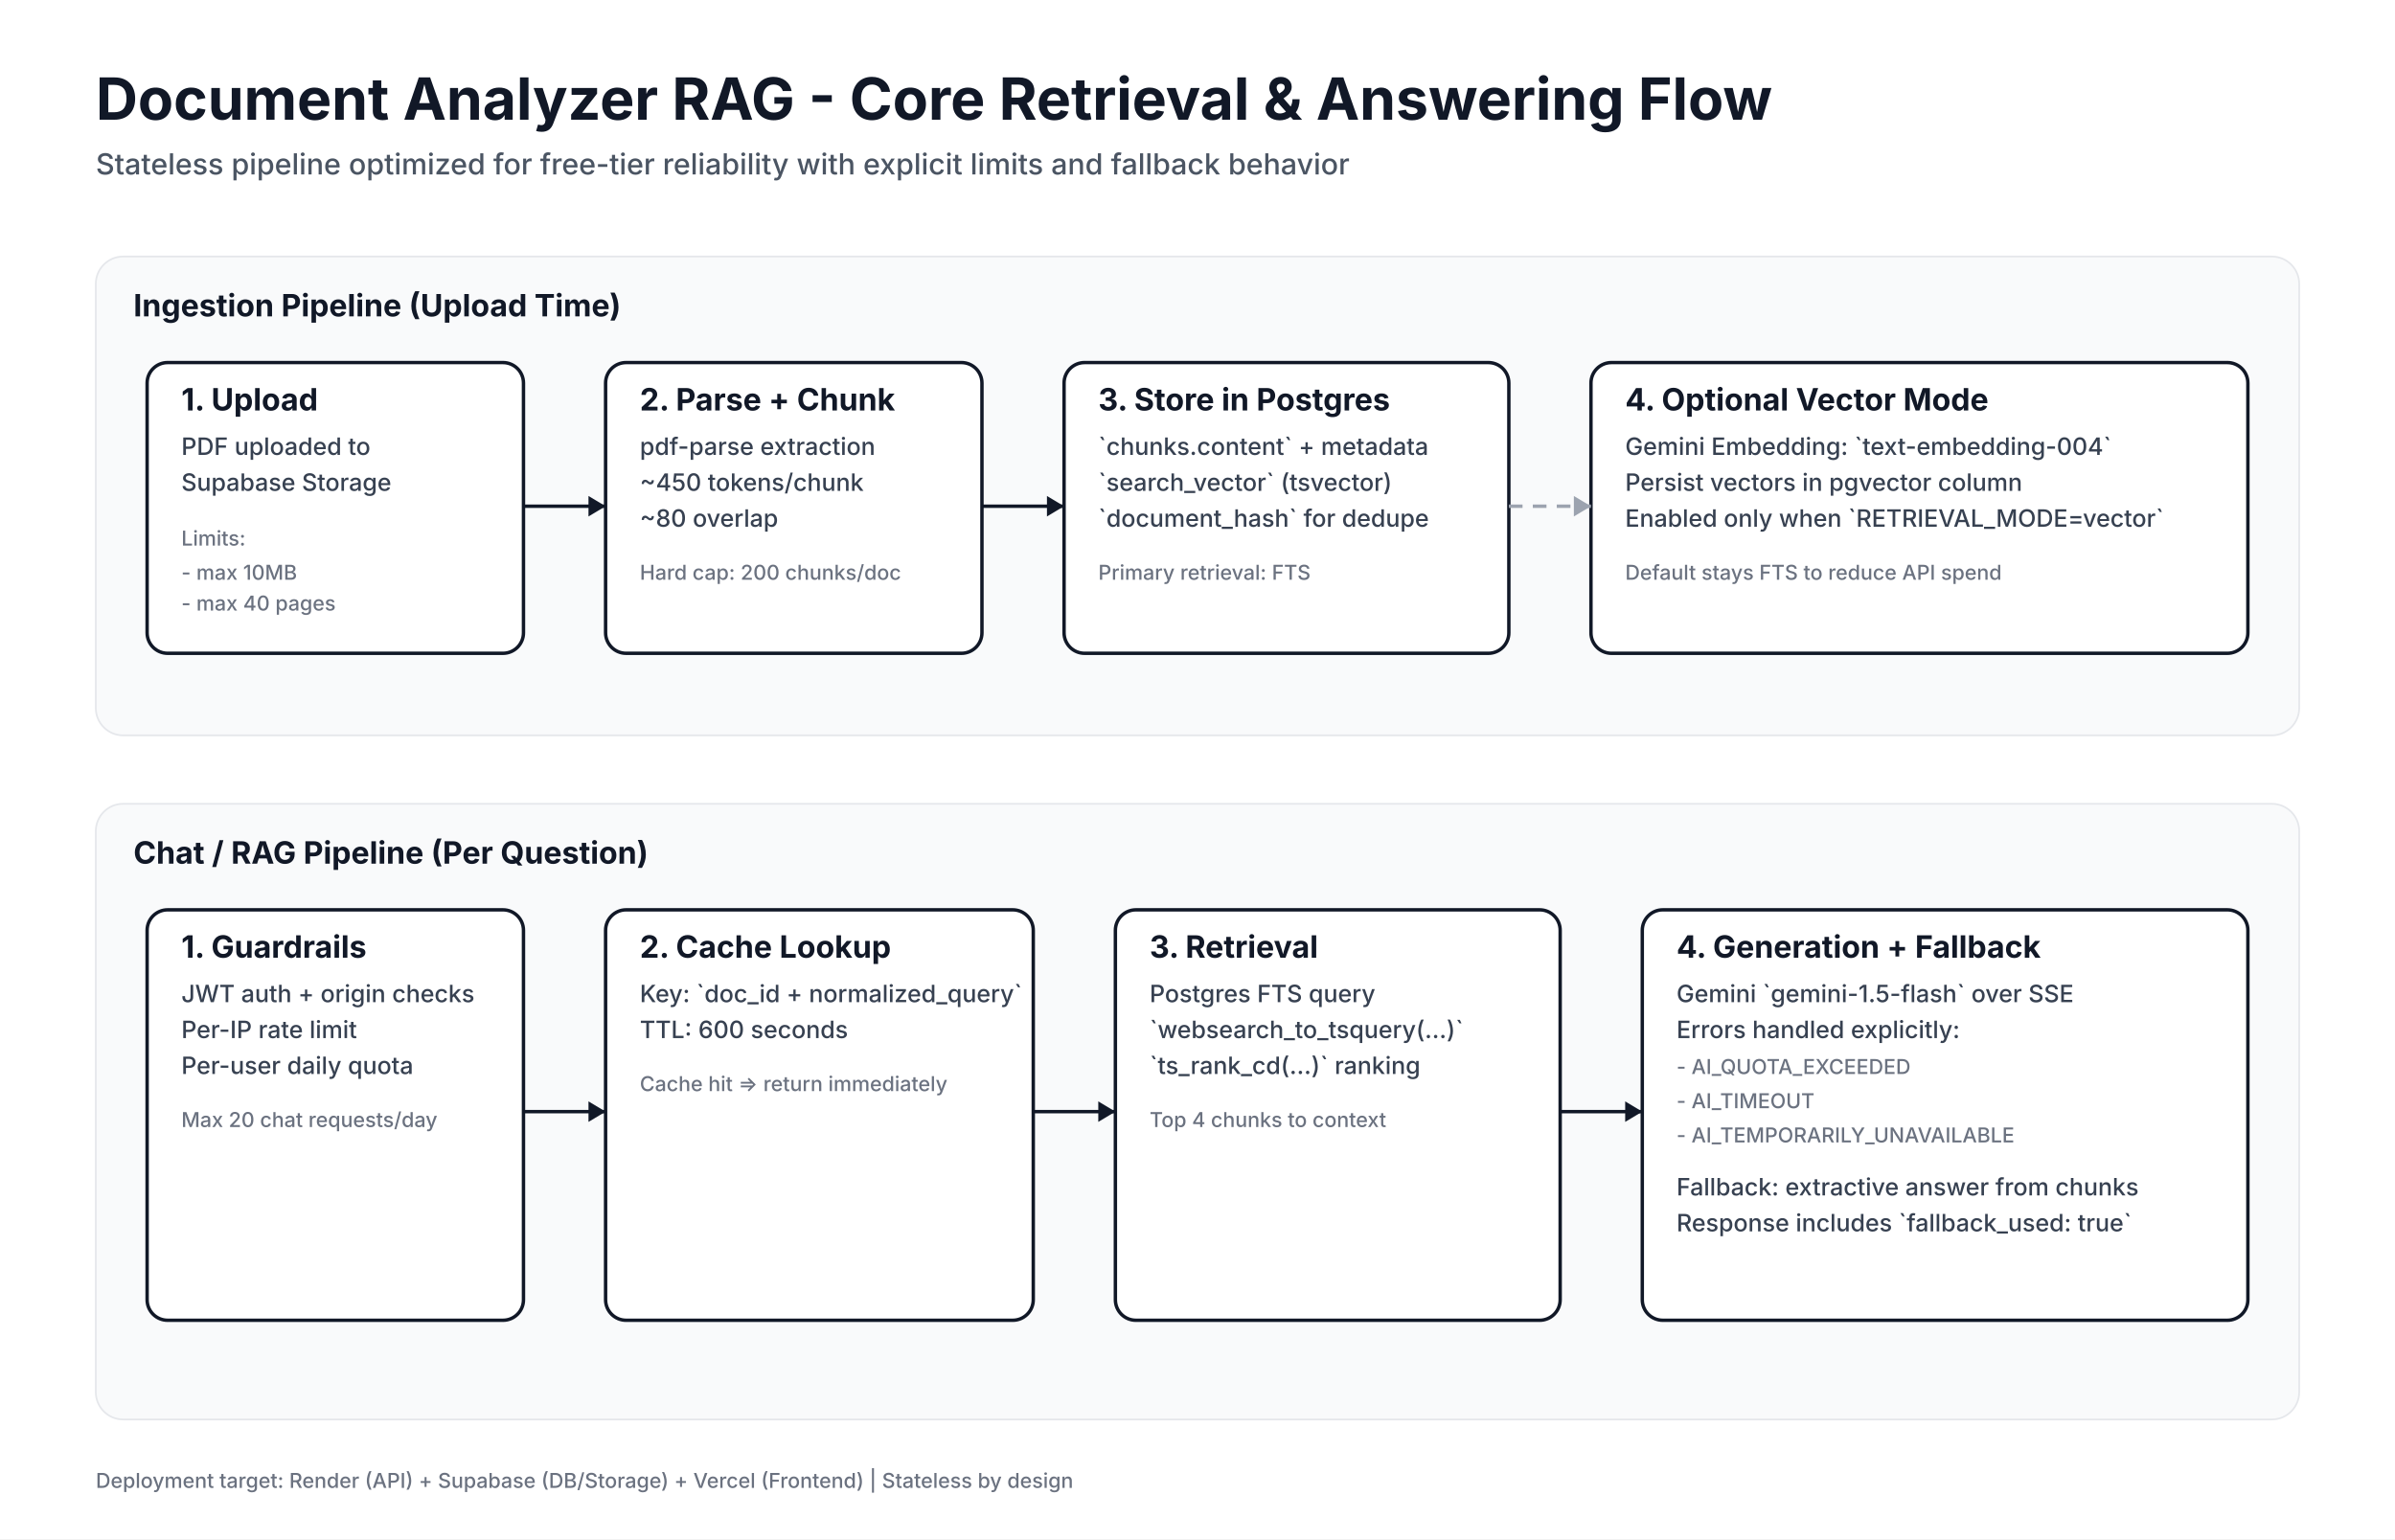
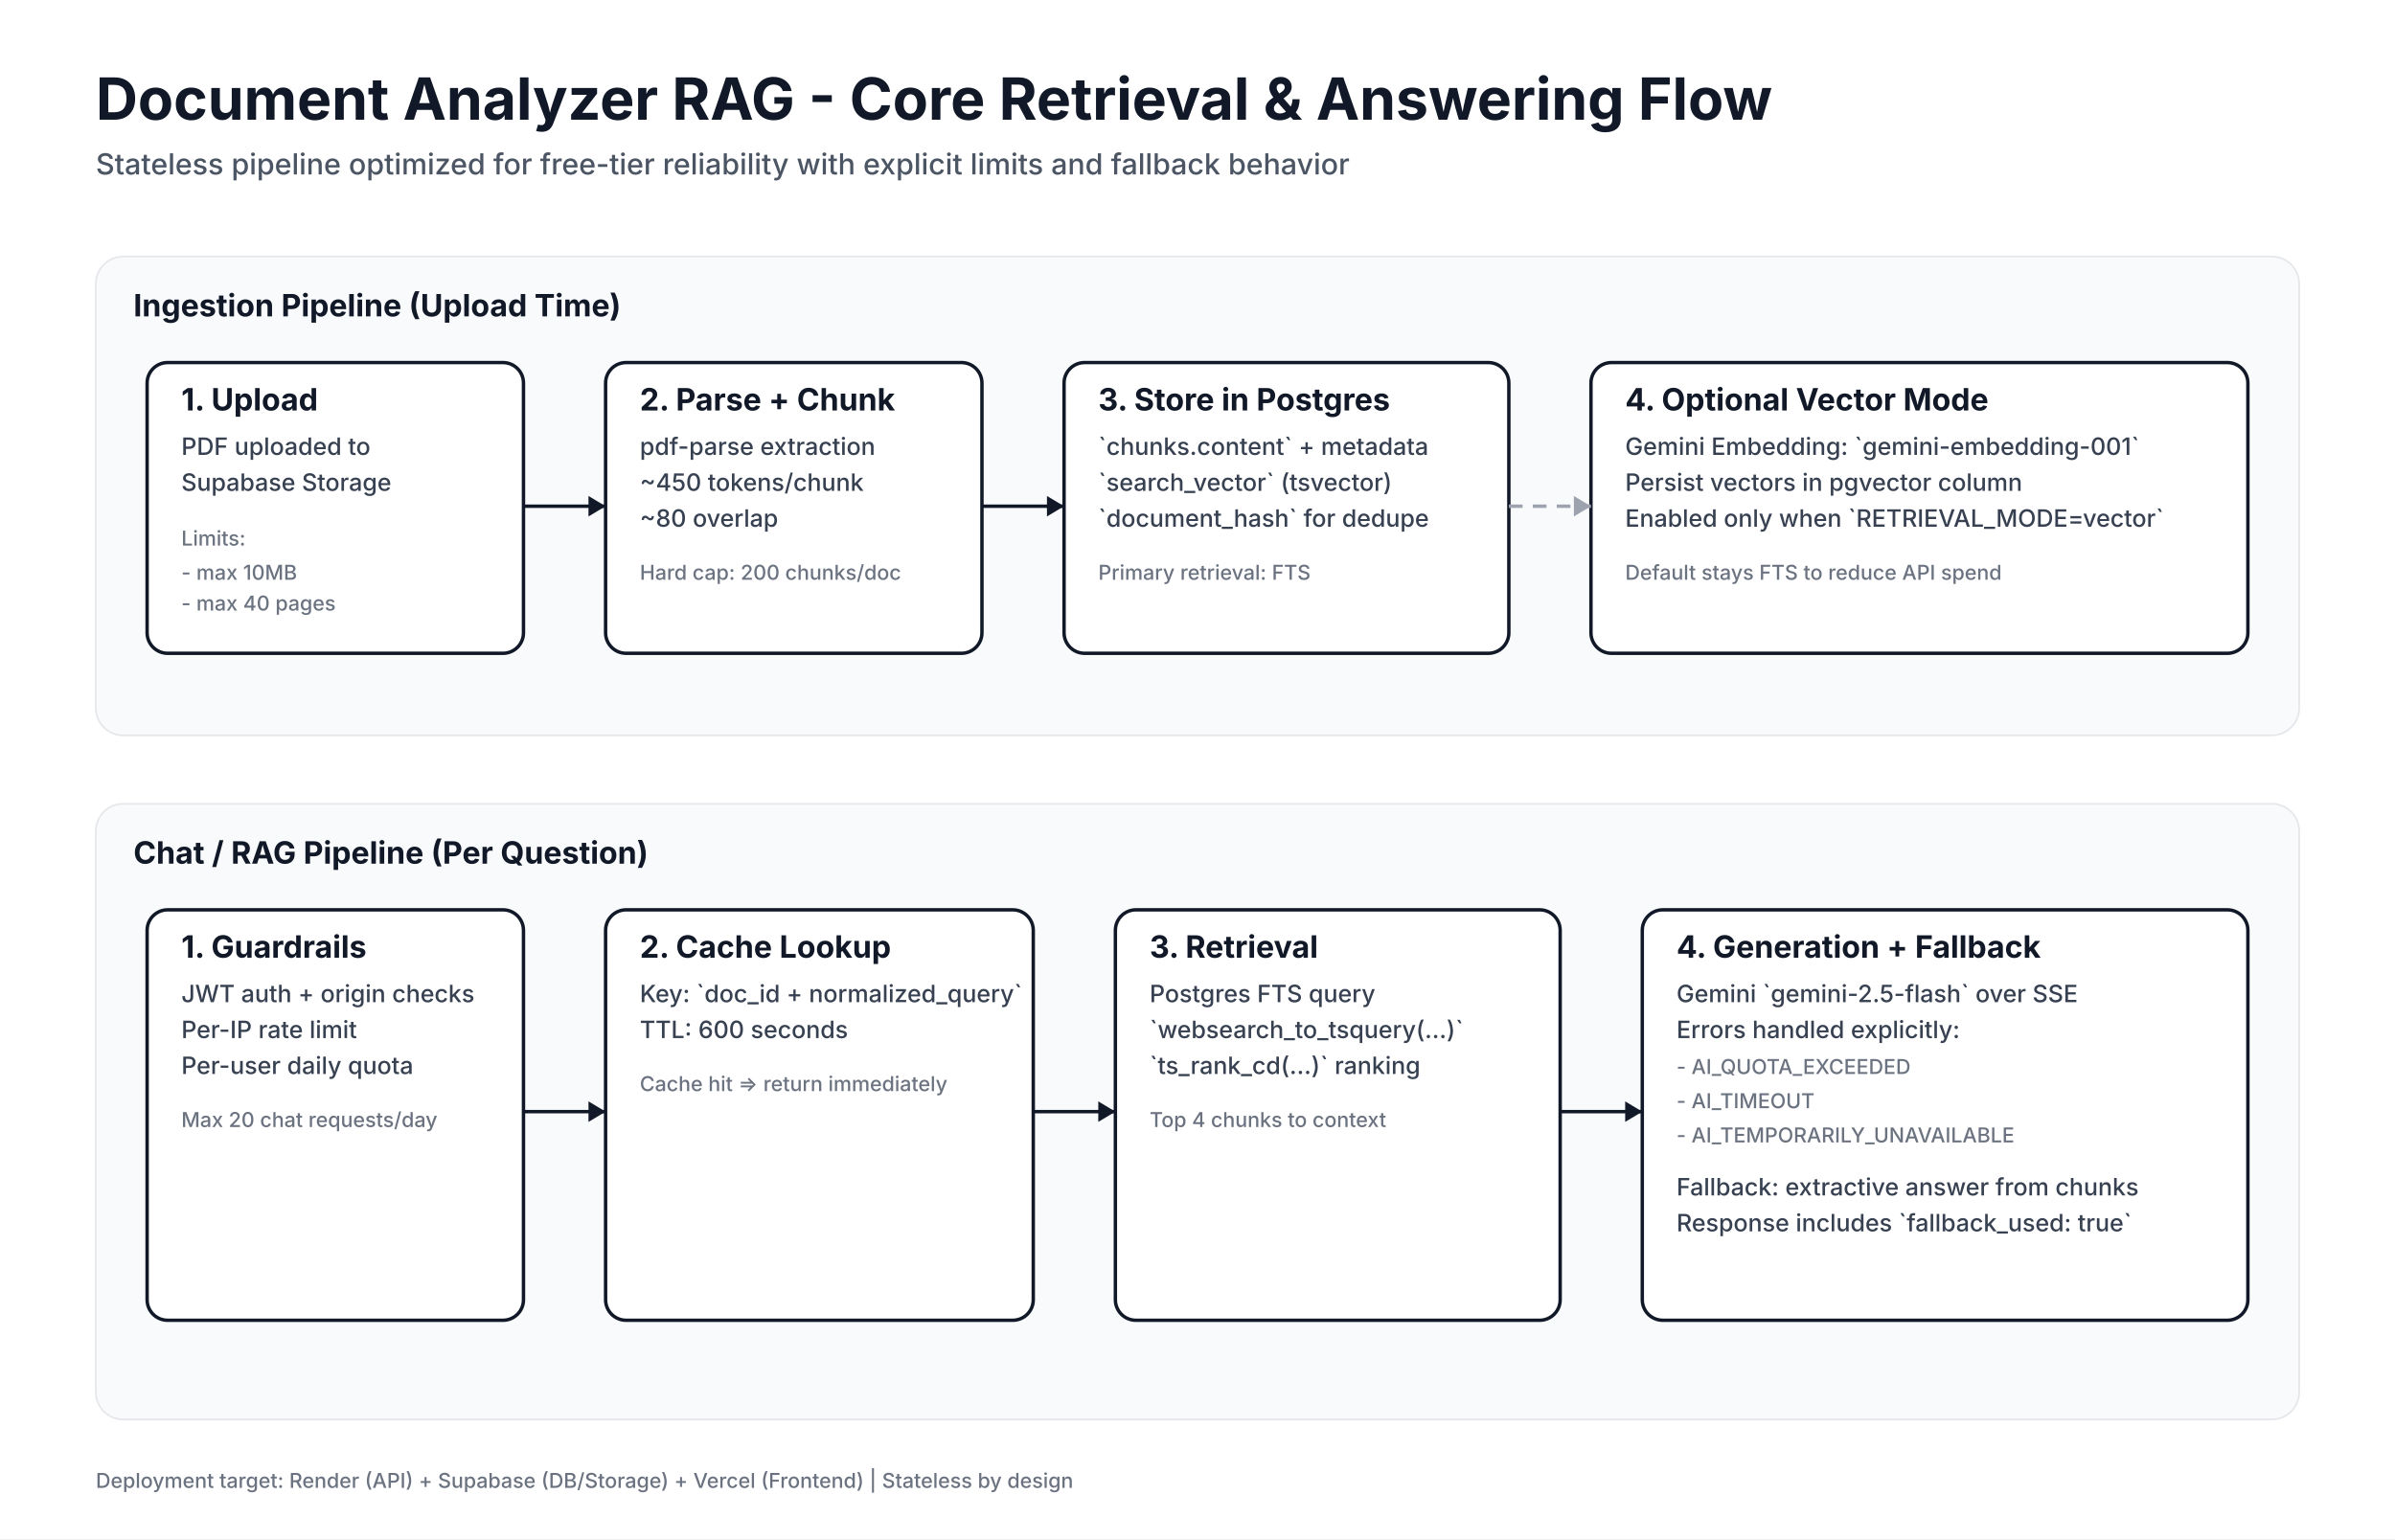
<svg xmlns="http://www.w3.org/2000/svg" width="1400" height="900" viewBox="0 0 1400 900" fill="none">
  <style>
    .title { font: 700 34px 'Inter', 'Segoe UI', sans-serif; fill: #111827; }
    .subtitle { font: 500 17px 'Inter', 'Segoe UI', sans-serif; fill: #4B5563; }
    .box-title { font: 700 18px 'Inter', 'Segoe UI', sans-serif; fill: #111827; }
    .box-text { font: 500 14px 'Inter', 'Segoe UI', sans-serif; fill: #374151; }
    .small { font: 500 12px 'Inter', 'Segoe UI', sans-serif; fill: #6B7280; }
    .stroke { stroke: #111827; stroke-width: 2; }
    .muted { stroke: #9CA3AF; stroke-width: 2; stroke-dasharray: 8 6; }
  </style>
  <rect x="0" y="0" width="1400" height="900" fill="white" />
  <text x="56" y="70" class="title">Document Analyzer RAG - Core Retrieval &amp; Answering Flow</text>
  <text x="56" y="102" class="subtitle">Stateless pipeline optimized for free-tier reliability with explicit limits and fallback behavior</text>
  <rect x="56" y="150" width="1288" height="280" rx="16" fill="#F9FAFB" stroke="#E5E7EB" />
  <text x="78" y="185" class="box-title">Ingestion Pipeline (Upload Time)</text>
  <rect x="86" y="212" width="220" height="170" rx="12" fill="white" class="stroke" />
  <text x="106" y="240" class="box-title">1. Upload</text>
  <text x="106" y="266" class="box-text">PDF uploaded to</text>
  <text x="106" y="287" class="box-text">Supabase Storage</text>
  <text x="106" y="319" class="small">Limits:</text>
  <text x="106" y="339" class="small">- max 10MB</text>
  <text x="106" y="357" class="small">- max 40 pages</text>
  <rect x="354" y="212" width="220" height="170" rx="12" fill="white" class="stroke" />
  <text x="374" y="240" class="box-title">2. Parse + Chunk</text>
  <text x="374" y="266" class="box-text">pdf-parse extraction</text>
  <text x="374" y="287" class="box-text">~450 tokens/chunk</text>
  <text x="374" y="308" class="box-text">~80 overlap</text>
  <text x="374" y="339" class="small">Hard cap: 200 chunks/doc</text>
  <rect x="622" y="212" width="260" height="170" rx="12" fill="white" class="stroke" />
  <text x="642" y="240" class="box-title">3. Store in Postgres</text>
  <text x="642" y="266" class="box-text">`chunks.content` + metadata</text>
  <text x="642" y="287" class="box-text">`search_vector` (tsvector)</text>
  <text x="642" y="308" class="box-text">`document_hash` for dedupe</text>
  <text x="642" y="339" class="small">Primary retrieval: FTS</text>
  <rect x="930" y="212" width="384" height="170" rx="12" fill="white" class="stroke" />
  <text x="950" y="240" class="box-title">4. Optional Vector Mode</text>
-   <text x="950" y="266" class="box-text">Gemini Embedding: `text-embedding-004`</text>
+   <text x="950" y="266" class="box-text">Gemini Embedding: `gemini-embedding-001`</text>
  <text x="950" y="287" class="box-text">Persist vectors in pgvector column</text>
  <text x="950" y="308" class="box-text">Enabled only when `RETRIEVAL_MODE=vector`</text>
  <text x="950" y="339" class="small">Default stays FTS to reduce API spend</text>
  <line x1="306" y1="296" x2="354" y2="296" class="stroke" />
  <polygon points="354,296 344,290 344,302" fill="#111827" />
  <line x1="574" y1="296" x2="622" y2="296" class="stroke" />
  <polygon points="622,296 612,290 612,302" fill="#111827" />
  <line x1="882" y1="296" x2="930" y2="296" class="muted" />
  <polygon points="930,296 920,290 920,302" fill="#9CA3AF" />
  <rect x="56" y="470" width="1288" height="360" rx="16" fill="#F9FAFB" stroke="#E5E7EB" />
  <text x="78" y="505" class="box-title">Chat / RAG Pipeline (Per Question)</text>
  <rect x="86" y="532" width="220" height="240" rx="12" fill="white" class="stroke" />
  <text x="106" y="560" class="box-title">1. Guardrails</text>
  <text x="106" y="586" class="box-text">JWT auth + origin checks</text>
  <text x="106" y="607" class="box-text">Per-IP rate limit</text>
  <text x="106" y="628" class="box-text">Per-user daily quota</text>
  <text x="106" y="659" class="small">Max 20 chat requests/day</text>
  <rect x="354" y="532" width="250" height="240" rx="12" fill="white" class="stroke" />
  <text x="374" y="560" class="box-title">2. Cache Lookup</text>
  <text x="374" y="586" class="box-text">Key: `doc_id + normalized_query`</text>
  <text x="374" y="607" class="box-text">TTL: 600 seconds</text>
  <text x="374" y="638" class="small">Cache hit =&gt; return immediately</text>
  <rect x="652" y="532" width="260" height="240" rx="12" fill="white" class="stroke" />
  <text x="672" y="560" class="box-title">3. Retrieval</text>
  <text x="672" y="586" class="box-text">Postgres FTS query</text>
  <text x="672" y="607" class="box-text">`websearch_to_tsquery(...)`</text>
  <text x="672" y="628" class="box-text">`ts_rank_cd(...)` ranking</text>
  <text x="672" y="659" class="small">Top 4 chunks to context</text>
  <rect x="960" y="532" width="354" height="240" rx="12" fill="white" class="stroke" />
  <text x="980" y="560" class="box-title">4. Generation + Fallback</text>
-   <text x="980" y="586" class="box-text">Gemini `gemini-1.5-flash` over SSE</text>
+   <text x="980" y="586" class="box-text">Gemini `gemini-2.5-flash` over SSE</text>
  <text x="980" y="607" class="box-text">Errors handled explicitly:</text>
  <text x="980" y="628" class="small">- AI_QUOTA_EXCEEDED</text>
  <text x="980" y="648" class="small">- AI_TIMEOUT</text>
  <text x="980" y="668" class="small">- AI_TEMPORARILY_UNAVAILABLE</text>
  <text x="980" y="699" class="box-text">Fallback: extractive answer from chunks</text>
  <text x="980" y="720" class="box-text">Response includes `fallback_used: true`</text>
  <line x1="306" y1="650" x2="354" y2="650" class="stroke" />
  <polygon points="354,650 344,644 344,656" fill="#111827" />
  <line x1="604" y1="650" x2="652" y2="650" class="stroke" />
  <polygon points="652,650 642,644 642,656" fill="#111827" />
  <line x1="912" y1="650" x2="960" y2="650" class="stroke" />
  <polygon points="960,650 950,644 950,656" fill="#111827" />
  <text x="56" y="870" class="small">Deployment target: Render (API) + Supabase (DB/Storage) + Vercel (Frontend) | Stateless by design</text>
</svg>
